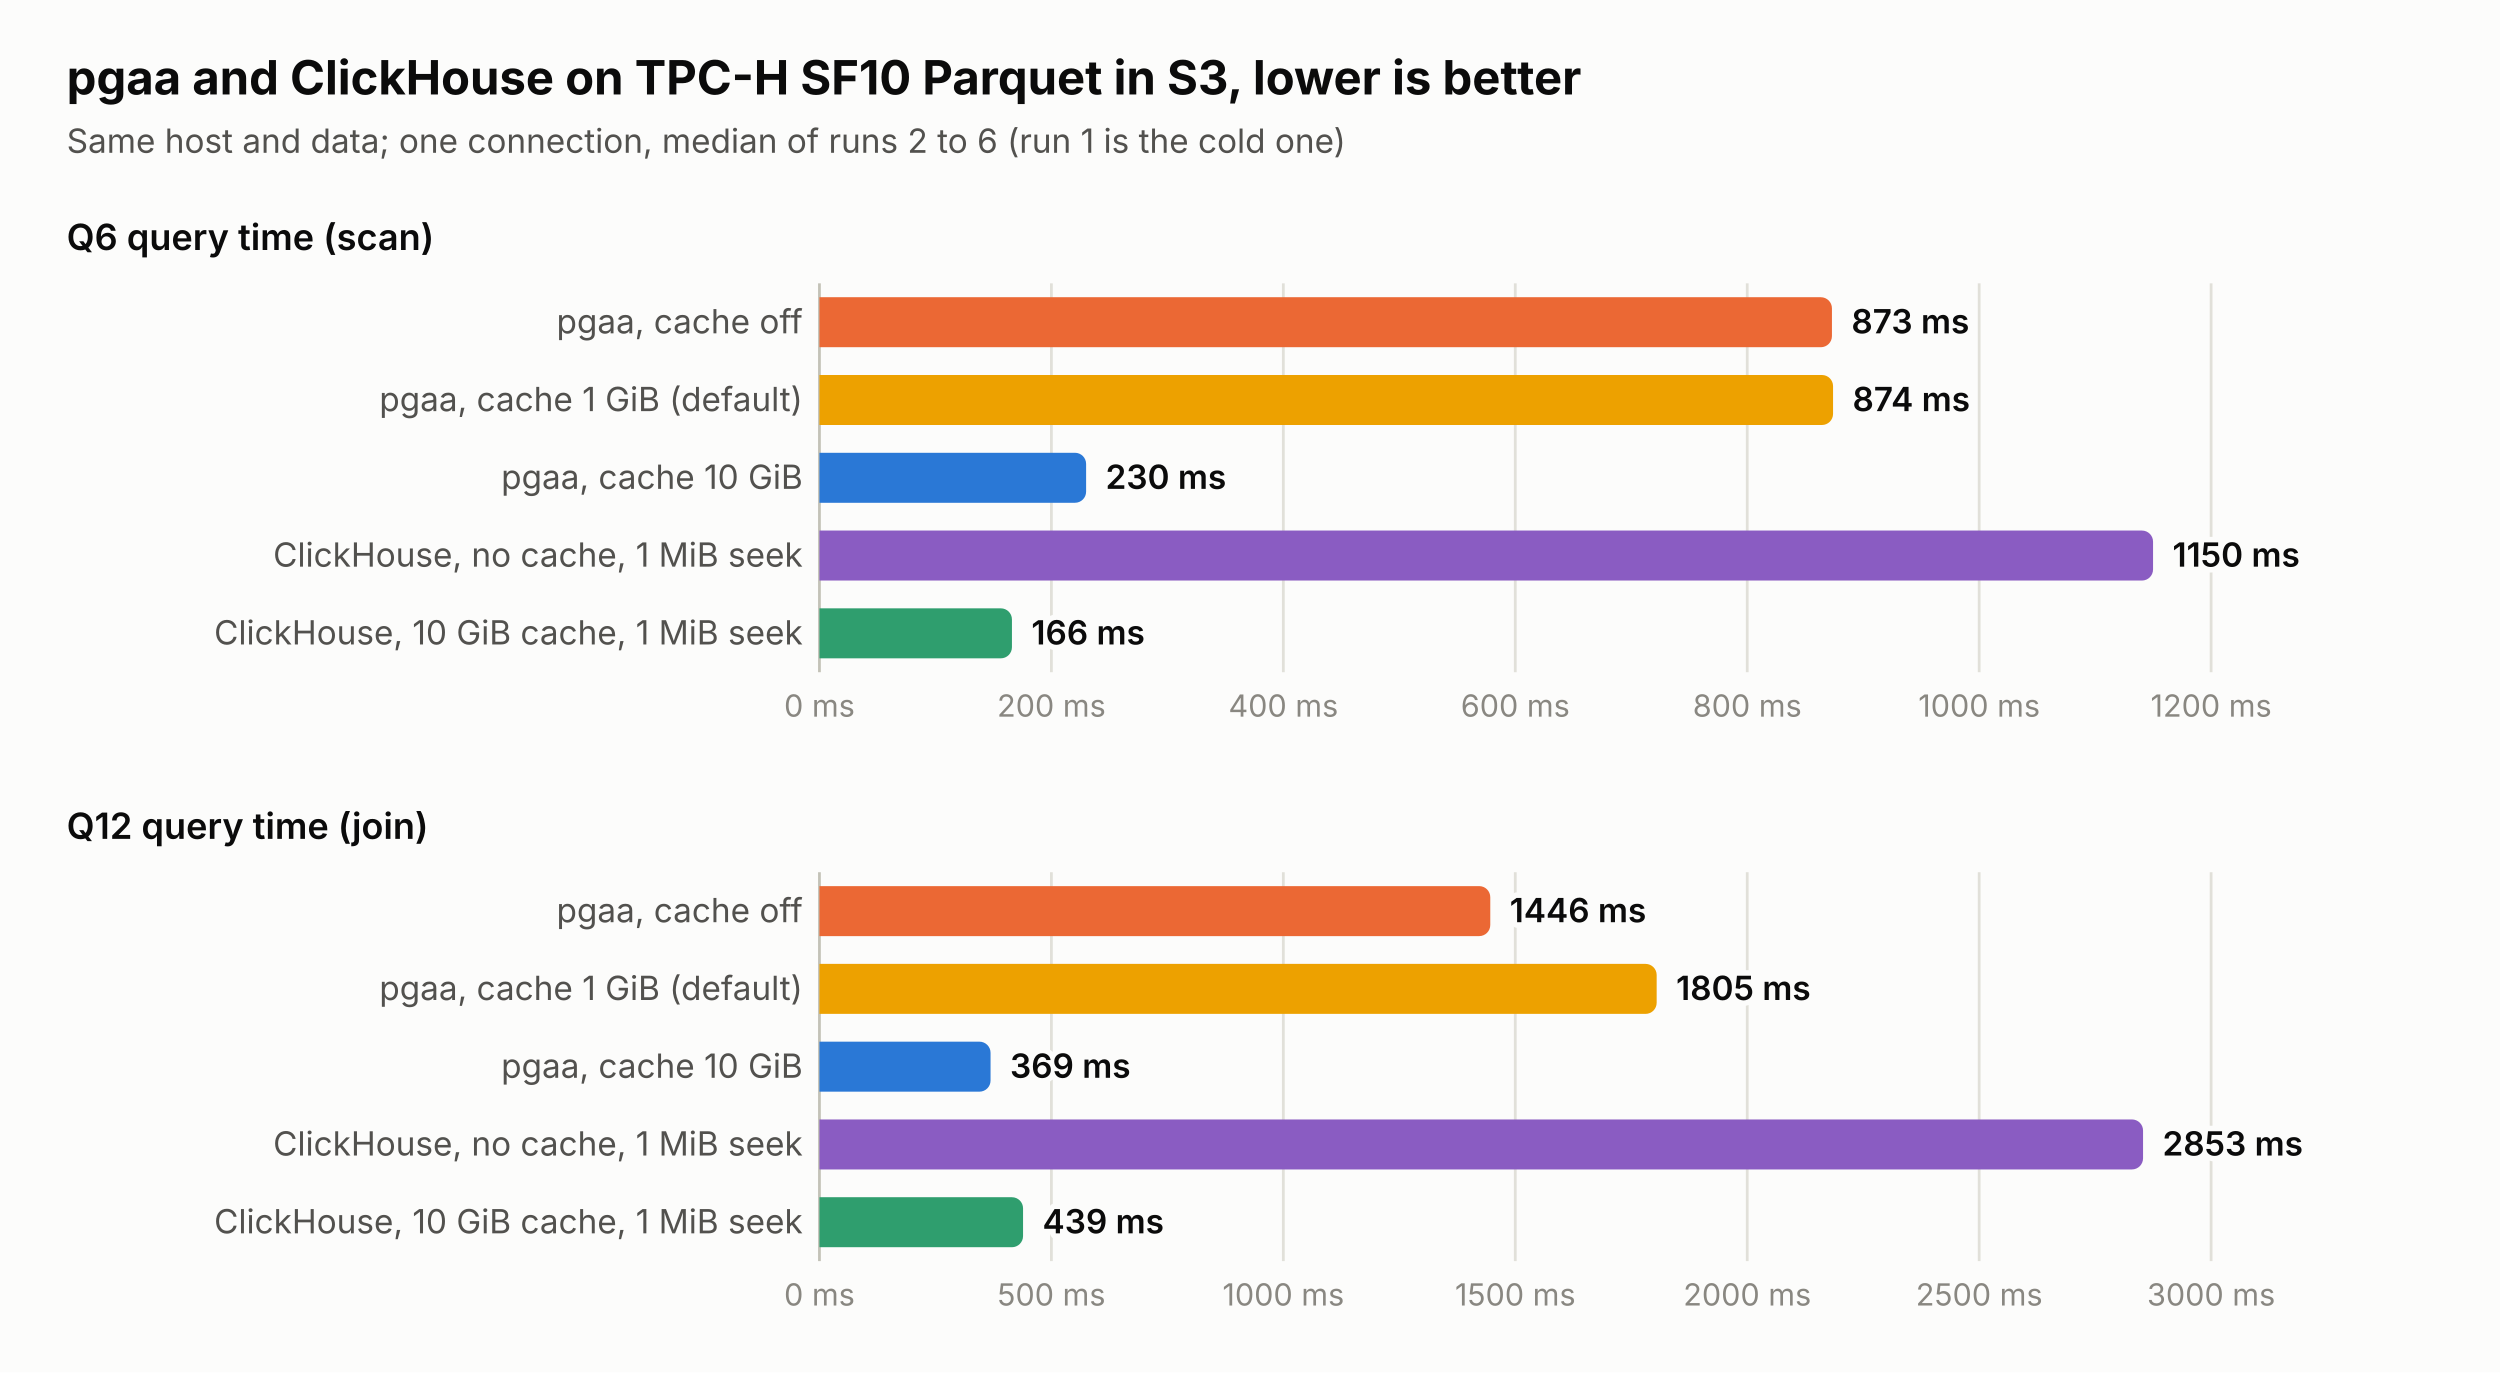
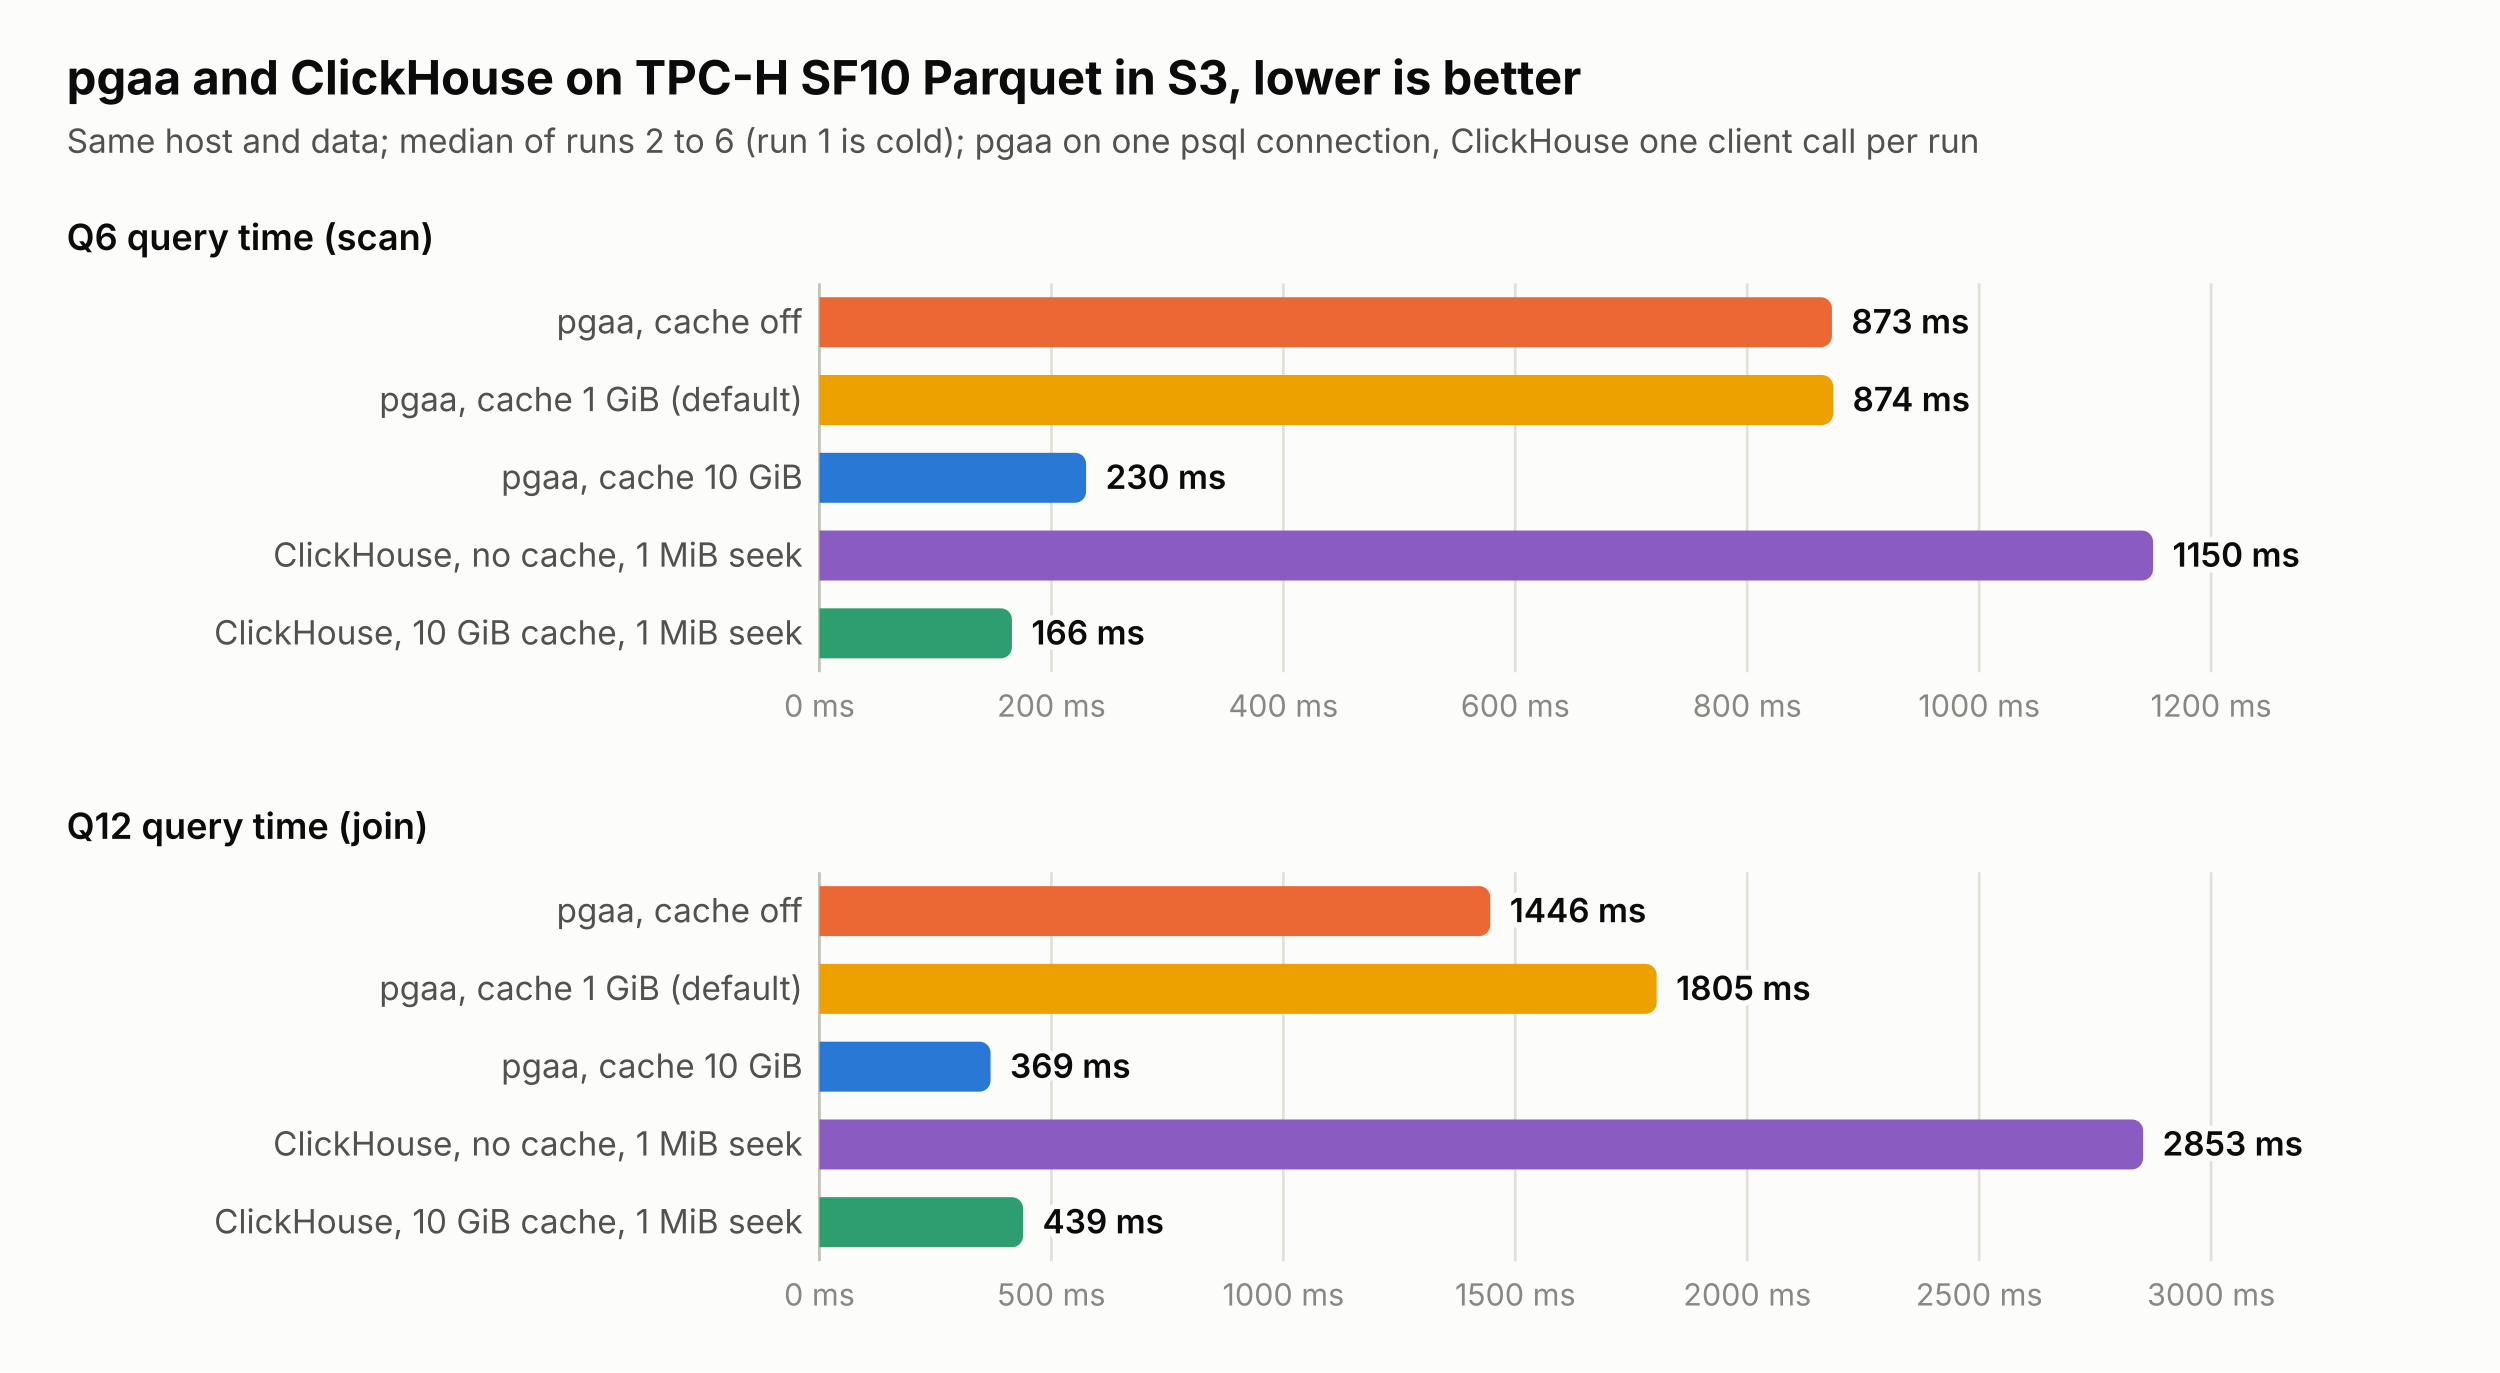
<svg xmlns="http://www.w3.org/2000/svg" viewBox="0 0 900 494" width="900" height="494" role="img" aria-labelledby="t d" font-family="system-ui, -apple-system, 'Segoe UI', sans-serif">
  <rect width="900" height="494" fill="#fcfcfb" />
  <text x="24" y="34" font-size="17" font-weight="700" fill="#0b0b0b">pgaa and ClickHouse on TPC-H SF10 Parquet in S3, lower is better</text>
-   <text x="24" y="55" font-size="12" fill="#52514e">Same host and data; one connection, median of runs 2 to 6 (run 1 is the cold one)</text>
+   <text x="24" y="55" font-size="12" fill="#52514e">Same host and data; median of runs 2 to 6 (run 1 is cold); pgaa on one psql connection, ClickHouse one client call per run</text>
  <text x="24" y="90" font-size="13" font-weight="600" fill="#0b0b0b">Q6 query time (scan)</text>
  <text x="295.0" y="258" font-size="11" text-anchor="middle" fill="#898781">0 ms</text>
  <line x1="378.5" y1="102" x2="378.5" y2="242" stroke="#e1e0d9" stroke-width="1" />
  <text x="378.5" y="258" font-size="11" text-anchor="middle" fill="#898781">200 ms</text>
  <line x1="462.0" y1="102" x2="462.0" y2="242" stroke="#e1e0d9" stroke-width="1" />
  <text x="462.0" y="258" font-size="11" text-anchor="middle" fill="#898781">400 ms</text>
  <line x1="545.5" y1="102" x2="545.5" y2="242" stroke="#e1e0d9" stroke-width="1" />
  <text x="545.5" y="258" font-size="11" text-anchor="middle" fill="#898781">600 ms</text>
  <line x1="629.0" y1="102" x2="629.0" y2="242" stroke="#e1e0d9" stroke-width="1" />
  <text x="629.0" y="258" font-size="11" text-anchor="middle" fill="#898781">800 ms</text>
  <line x1="712.5" y1="102" x2="712.5" y2="242" stroke="#e1e0d9" stroke-width="1" />
  <text x="712.5" y="258" font-size="11" text-anchor="middle" fill="#898781">1000 ms</text>
  <line x1="796.0" y1="102" x2="796.0" y2="242" stroke="#e1e0d9" stroke-width="1" />
  <text x="796.0" y="258" font-size="11" text-anchor="middle" fill="#898781">1200 ms</text>
  <line x1="295.0" y1="102" x2="295.0" y2="242" stroke="#c3c2b7" stroke-width="1" />
  <path d="M295.0,107.0 h360.5 a4.0,4.0 0 0 1 4.0,4.0 v10.0 a4.0,4.0 0 0 1 -4.0,4.0 h-360.5 z" fill="#eb6834" />
  <text x="289" y="120.0" font-size="12" text-anchor="end" fill="#52514e">pgaa, cache off</text>
  <text x="666.5" y="120.0" font-size="12" font-weight="600" fill="#0b0b0b" stroke="#fcfcfb" stroke-width="4" stroke-linejoin="round" paint-order="stroke">873 ms</text>
  <path d="M295.0,135.0 h360.9 a4.0,4.0 0 0 1 4.0,4.0 v10.0 a4.0,4.0 0 0 1 -4.0,4.0 h-360.9 z" fill="#eda100" />
  <text x="289" y="148.0" font-size="12" text-anchor="end" fill="#52514e">pgaa, cache 1 GiB (default)</text>
  <text x="666.9" y="148.0" font-size="12" font-weight="600" fill="#0b0b0b" stroke="#fcfcfb" stroke-width="4" stroke-linejoin="round" paint-order="stroke">874 ms</text>
  <path d="M295.0,163.0 h92.0 a4.0,4.0 0 0 1 4.0,4.0 v10.0 a4.0,4.0 0 0 1 -4.0,4.0 h-92.0 z" fill="#2a78d6" />
  <text x="289" y="176.0" font-size="12" text-anchor="end" fill="#52514e">pgaa, cache 10 GiB</text>
  <text x="398.0" y="176.0" font-size="12" font-weight="600" fill="#0b0b0b" stroke="#fcfcfb" stroke-width="4" stroke-linejoin="round" paint-order="stroke">230 ms</text>
  <path d="M295.0,191.0 h476.1 a4.0,4.0 0 0 1 4.0,4.0 v10.0 a4.0,4.0 0 0 1 -4.0,4.0 h-476.1 z" fill="#8a5cc2" />
  <text x="289" y="204.0" font-size="12" text-anchor="end" fill="#52514e">ClickHouse, no cache, 1 MiB seek</text>
  <text x="782.1" y="204.0" font-size="12" font-weight="600" fill="#0b0b0b" stroke="#fcfcfb" stroke-width="4" stroke-linejoin="round" paint-order="stroke">1150 ms</text>
  <path d="M295.0,219.0 h65.3 a4.0,4.0 0 0 1 4.0,4.0 v10.0 a4.0,4.0 0 0 1 -4.0,4.0 h-65.3 z" fill="#2f9e6e" />
  <text x="289" y="232.0" font-size="12" text-anchor="end" fill="#52514e">ClickHouse, 10 GiB cache, 1 MiB seek</text>
  <text x="371.3" y="232.0" font-size="12" font-weight="600" fill="#0b0b0b" stroke="#fcfcfb" stroke-width="4" stroke-linejoin="round" paint-order="stroke">166 ms</text>
  <text x="24" y="302" font-size="13" font-weight="600" fill="#0b0b0b">Q12 query time (join)</text>
  <text x="295.0" y="470" font-size="11" text-anchor="middle" fill="#898781">0 ms</text>
  <line x1="378.5" y1="314" x2="378.5" y2="454" stroke="#e1e0d9" stroke-width="1" />
  <text x="378.5" y="470" font-size="11" text-anchor="middle" fill="#898781">500 ms</text>
  <line x1="462.0" y1="314" x2="462.0" y2="454" stroke="#e1e0d9" stroke-width="1" />
  <text x="462.0" y="470" font-size="11" text-anchor="middle" fill="#898781">1000 ms</text>
  <line x1="545.5" y1="314" x2="545.5" y2="454" stroke="#e1e0d9" stroke-width="1" />
  <text x="545.5" y="470" font-size="11" text-anchor="middle" fill="#898781">1500 ms</text>
  <line x1="629.0" y1="314" x2="629.0" y2="454" stroke="#e1e0d9" stroke-width="1" />
  <text x="629.0" y="470" font-size="11" text-anchor="middle" fill="#898781">2000 ms</text>
  <line x1="712.5" y1="314" x2="712.5" y2="454" stroke="#e1e0d9" stroke-width="1" />
  <text x="712.5" y="470" font-size="11" text-anchor="middle" fill="#898781">2500 ms</text>
  <line x1="796.0" y1="314" x2="796.0" y2="454" stroke="#e1e0d9" stroke-width="1" />
  <text x="796.0" y="470" font-size="11" text-anchor="middle" fill="#898781">3000 ms</text>
  <line x1="295.0" y1="314" x2="295.0" y2="454" stroke="#c3c2b7" stroke-width="1" />
  <path d="M295.0,319.0 h237.5 a4.0,4.0 0 0 1 4.0,4.0 v10.0 a4.0,4.0 0 0 1 -4.0,4.0 h-237.5 z" fill="#eb6834" />
  <text x="289" y="332.0" font-size="12" text-anchor="end" fill="#52514e">pgaa, cache off</text>
  <text x="543.5" y="332.0" font-size="12" font-weight="600" fill="#0b0b0b" stroke="#fcfcfb" stroke-width="4" stroke-linejoin="round" paint-order="stroke">1446 ms</text>
  <path d="M295.0,347.0 h297.4 a4.0,4.0 0 0 1 4.0,4.0 v10.0 a4.0,4.0 0 0 1 -4.0,4.0 h-297.4 z" fill="#eda100" />
  <text x="289" y="360.0" font-size="12" text-anchor="end" fill="#52514e">pgaa, cache 1 GiB (default)</text>
  <text x="603.4" y="360.0" font-size="12" font-weight="600" fill="#0b0b0b" stroke="#fcfcfb" stroke-width="4" stroke-linejoin="round" paint-order="stroke">1805 ms</text>
  <path d="M295.0,375.0 h57.6 a4.0,4.0 0 0 1 4.0,4.0 v10.0 a4.0,4.0 0 0 1 -4.0,4.0 h-57.6 z" fill="#2a78d6" />
  <text x="289" y="388.0" font-size="12" text-anchor="end" fill="#52514e">pgaa, cache 10 GiB</text>
  <text x="363.6" y="388.0" font-size="12" font-weight="600" fill="#0b0b0b" stroke="#fcfcfb" stroke-width="4" stroke-linejoin="round" paint-order="stroke">369 ms</text>
  <path d="M295.0,403.0 h472.5 a4.0,4.0 0 0 1 4.0,4.0 v10.0 a4.0,4.0 0 0 1 -4.0,4.0 h-472.5 z" fill="#8a5cc2" />
  <text x="289" y="416.0" font-size="12" text-anchor="end" fill="#52514e">ClickHouse, no cache, 1 MiB seek</text>
  <text x="778.5" y="416.0" font-size="12" font-weight="600" fill="#0b0b0b" stroke="#fcfcfb" stroke-width="4" stroke-linejoin="round" paint-order="stroke">2853 ms</text>
  <path d="M295.0,431.0 h69.3 a4.0,4.0 0 0 1 4.0,4.0 v10.0 a4.0,4.0 0 0 1 -4.0,4.0 h-69.3 z" fill="#2f9e6e" />
  <text x="289" y="444.0" font-size="12" text-anchor="end" fill="#52514e">ClickHouse, 10 GiB cache, 1 MiB seek</text>
  <text x="375.3" y="444.0" font-size="12" font-weight="600" fill="#0b0b0b" stroke="#fcfcfb" stroke-width="4" stroke-linejoin="round" paint-order="stroke">439 ms</text>
</svg>
